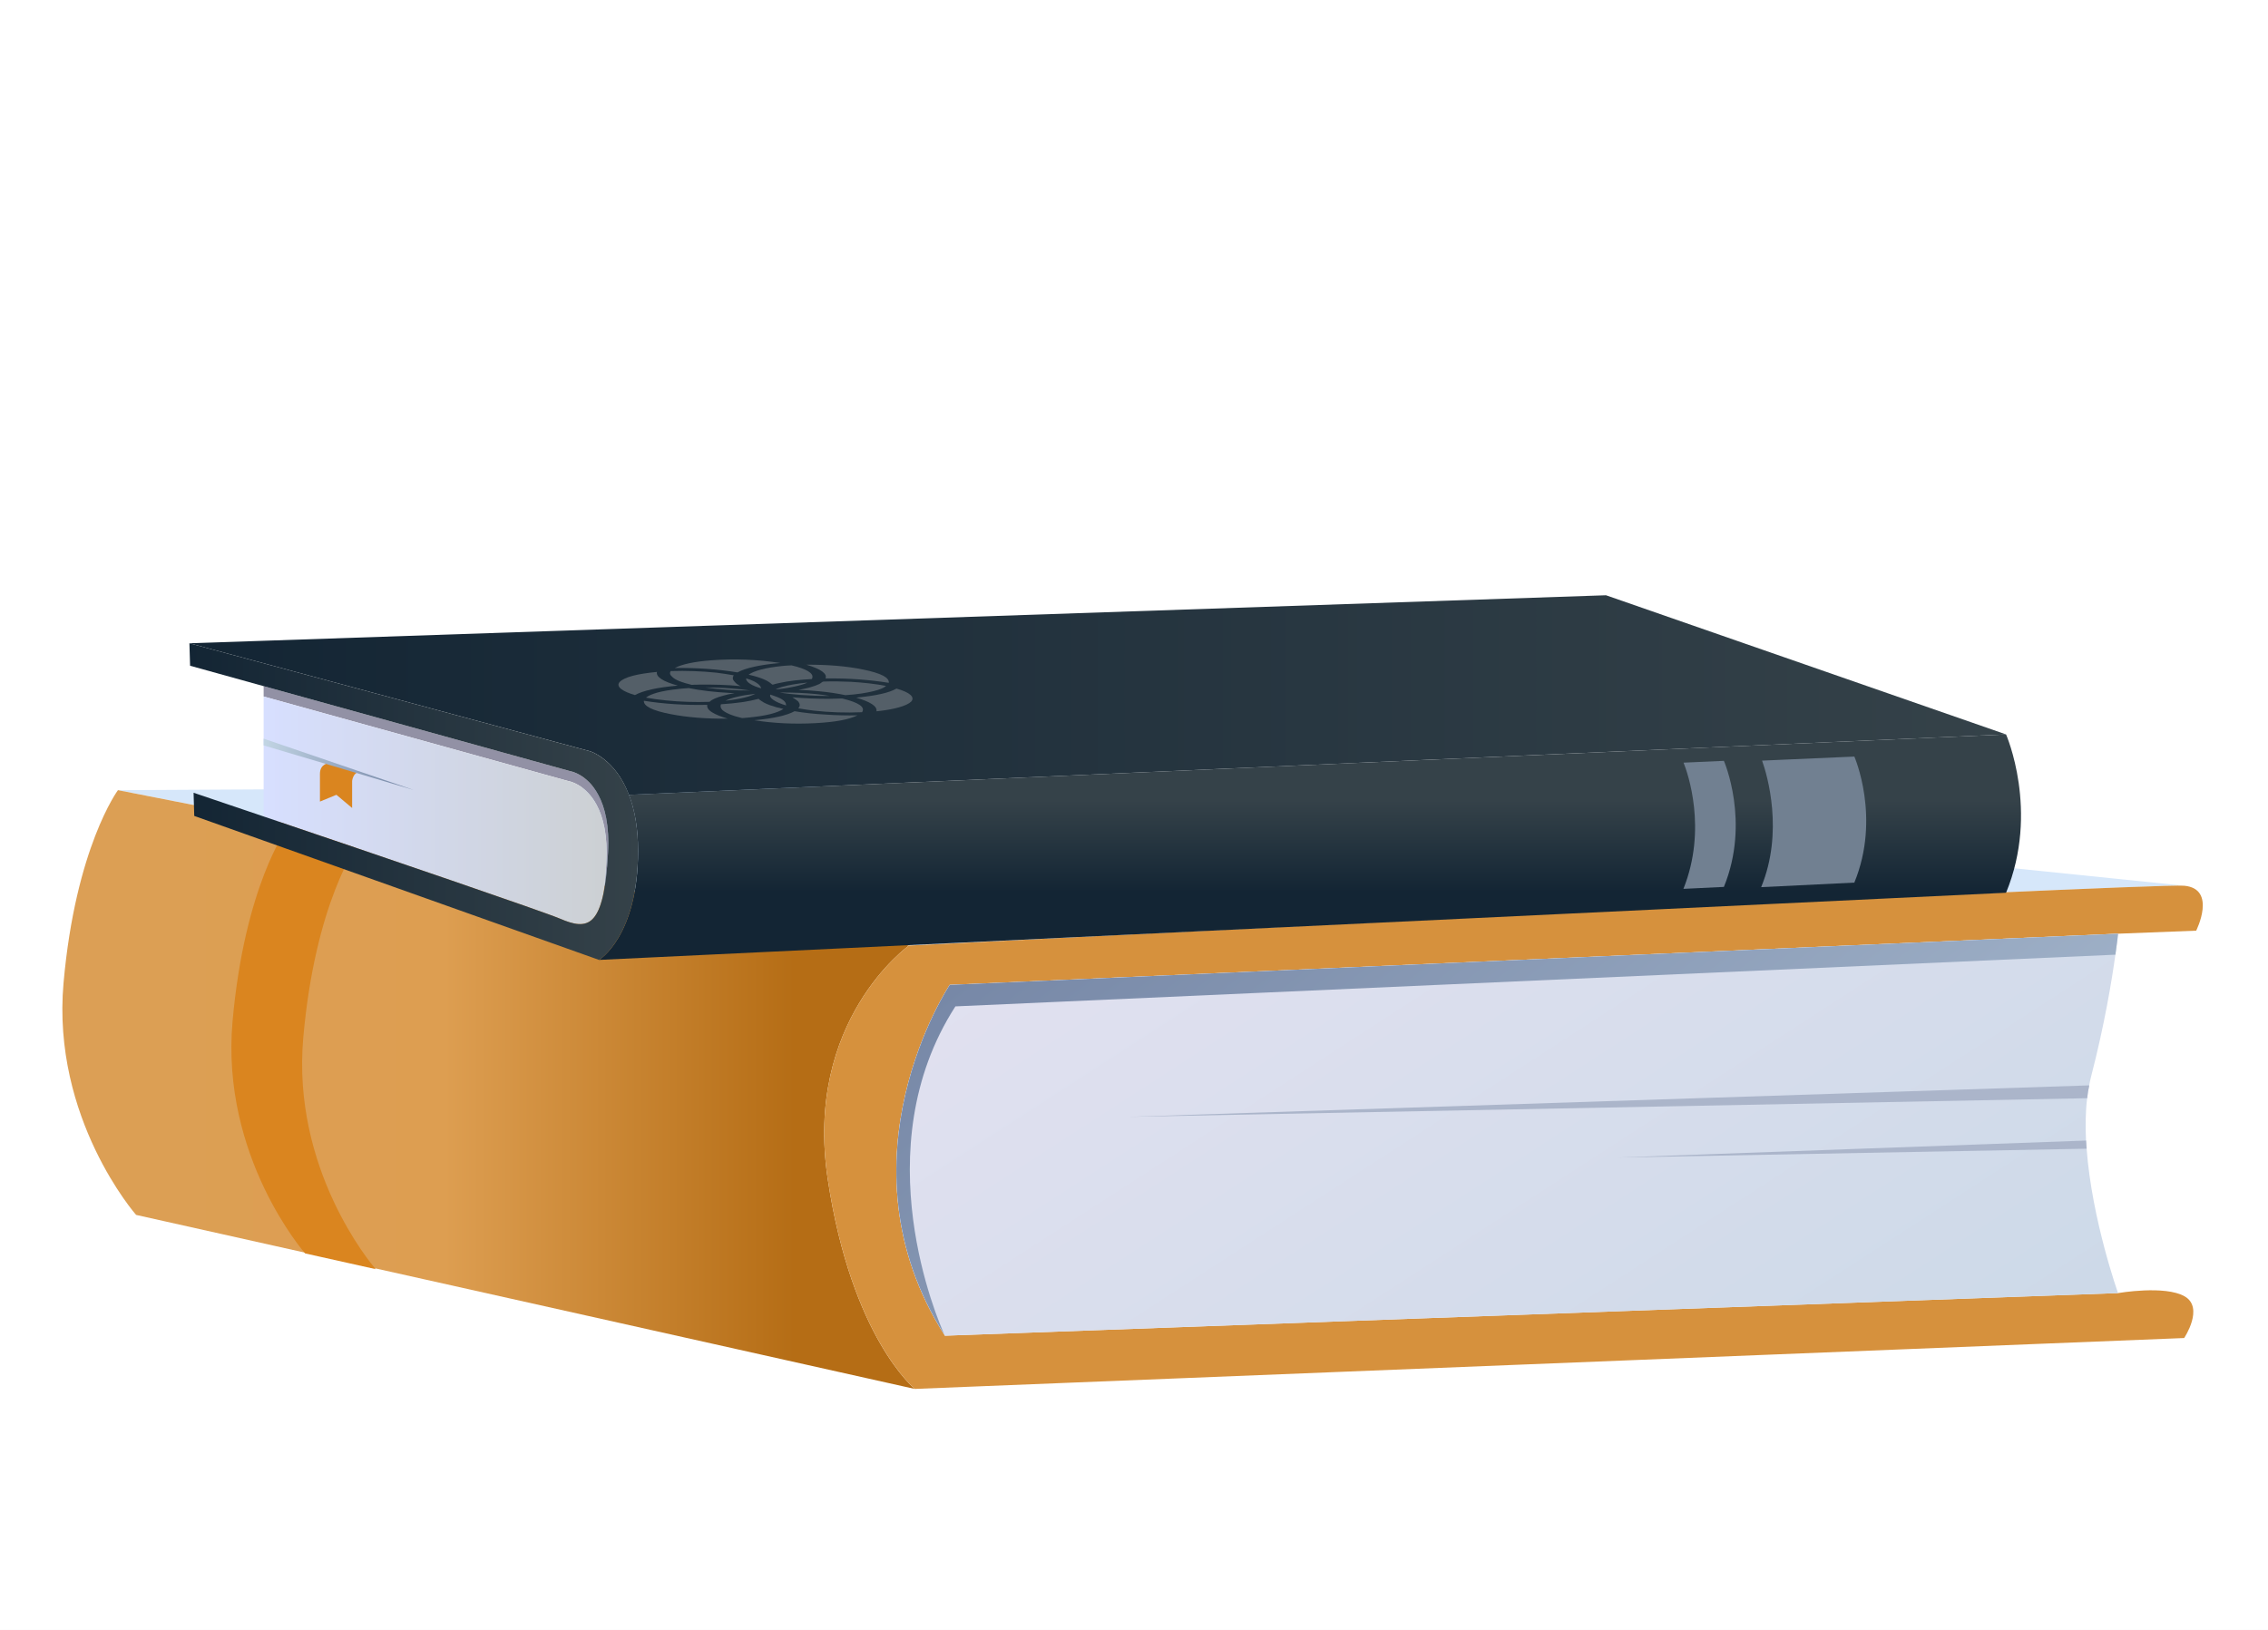
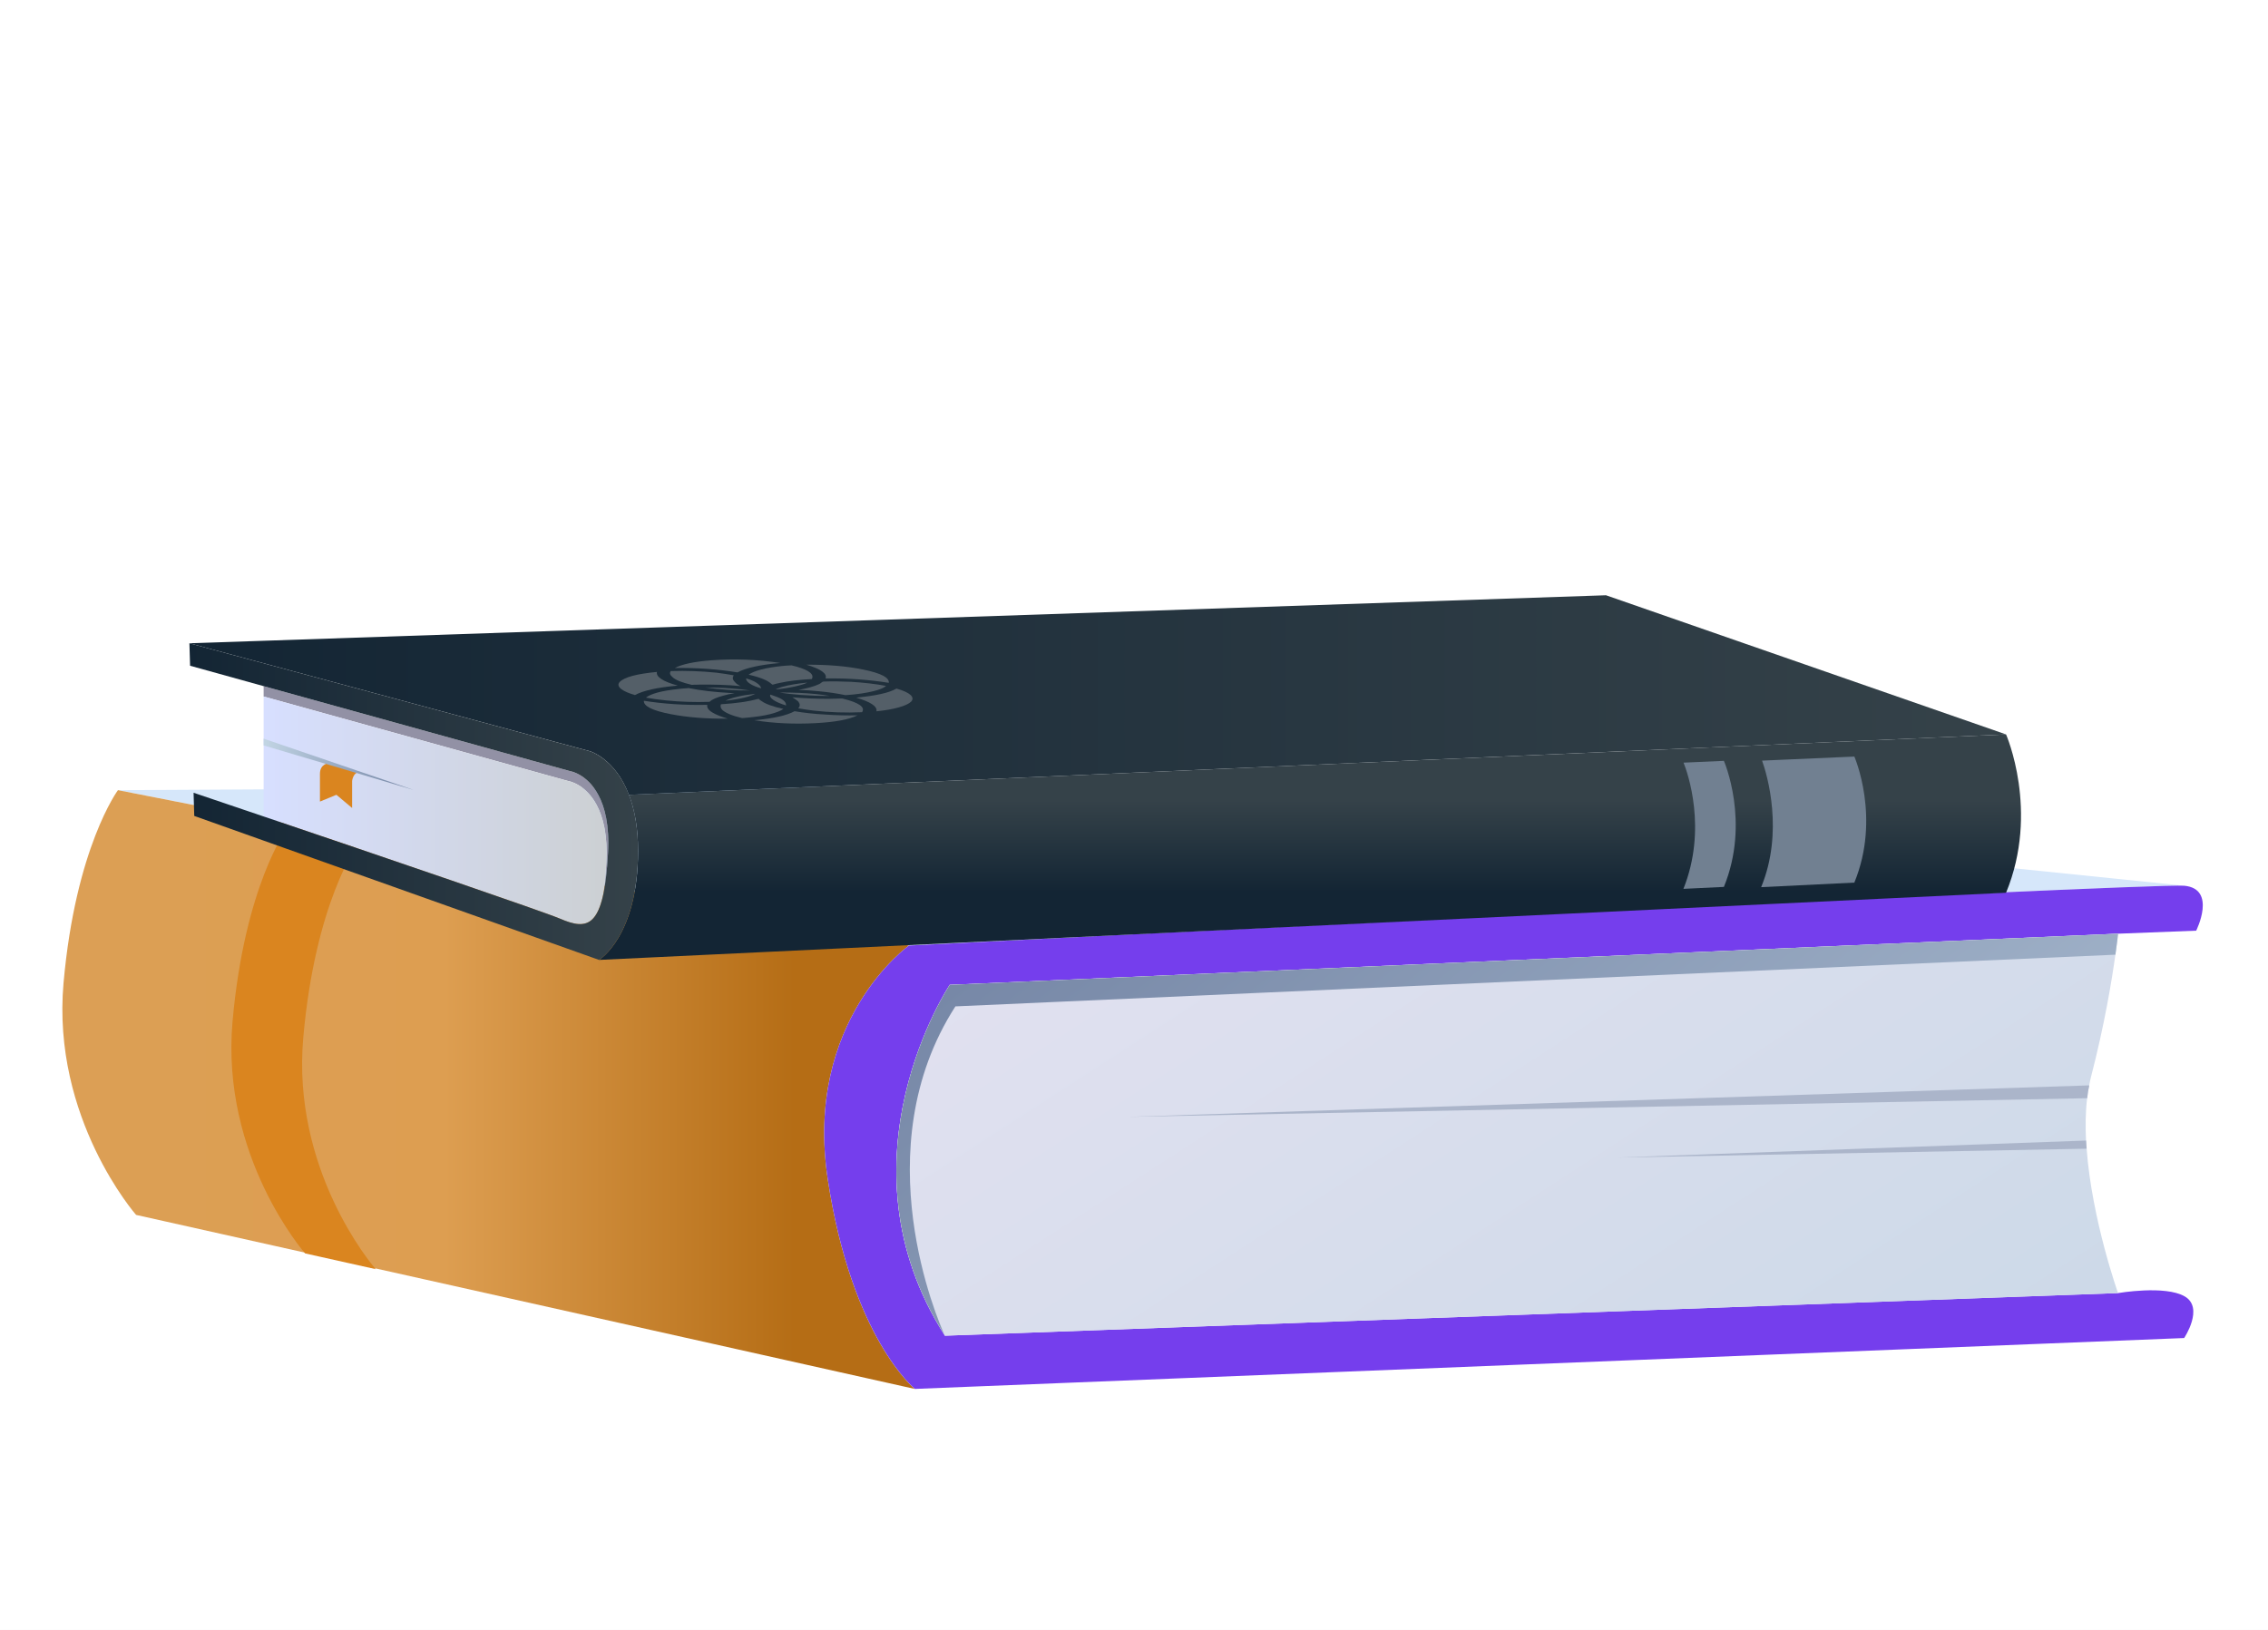
<svg xmlns="http://www.w3.org/2000/svg" width="128" height="92" viewBox="0 0 128 92" fill="none">
  <rect width="128" height="92" fill="white" />
  <path d="M123.265 49.995C121.397 49.824 51.296 53.373 51.296 53.373L6.656 44.6L67.411 44.265L123.265 49.995Z" fill="#D6E7FA" />
  <path d="M51.633 78.4L7.681 68.576C7.681 68.576 2.905 63.135 3.586 55.482C4.265 47.83 6.657 44.6 6.657 44.6L51.298 53.373C51.298 53.373 45.358 57.599 46.718 66.567C48.068 75.528 51.633 78.4 51.633 78.4Z" fill="url(#paint0_linear_3702_41383)" />
  <path d="M20.183 47.675C20.183 47.675 17.796 50.908 17.117 58.557C16.454 65.994 20.939 71.333 21.203 71.638L17.219 70.749C17.219 70.749 12.445 65.308 13.125 57.651C13.804 50.001 16.191 46.769 16.191 46.769" fill="#DA851F" />
-   <path d="M53.603 55.591C53.603 55.591 47.006 65.493 53.329 75.394L119.54 72.989C119.54 72.989 122.182 72.53 123.3 73.176C124.41 73.822 123.268 75.526 123.268 75.526L51.634 78.398C51.634 78.398 48.07 75.526 46.718 66.567C45.358 57.6 51.298 53.373 51.298 53.373C51.298 53.373 121.4 49.823 123.268 49.995C125.136 50.166 123.947 52.532 123.947 52.532L119.538 52.703L53.603 55.591Z" fill="#D6913D" />
+   <path d="M53.603 55.591C53.603 55.591 47.006 65.493 53.329 75.394L119.54 72.989C119.54 72.989 122.182 72.53 123.3 73.176C124.41 73.822 123.268 75.526 123.268 75.526L51.634 78.398C51.634 78.398 48.07 75.526 46.718 66.567C45.358 57.6 51.298 53.373 51.298 53.373C51.298 53.373 121.4 49.823 123.268 49.995C125.136 50.166 123.947 52.532 123.947 52.532L119.538 52.703L53.603 55.591Z" fill="#753EED" />
  <path d="M117.764 64.839C118.06 68.847 119.537 72.989 119.537 72.989L53.327 75.394C53.327 75.394 53.319 75.378 53.303 75.348C47.026 65.461 53.599 55.591 53.599 55.591L119.536 52.703C119.536 52.703 119.497 53.13 119.387 53.887C119.191 55.303 118.777 57.84 118.004 60.815C117.966 60.963 117.934 61.11 117.91 61.266C117.855 61.499 117.815 61.742 117.793 61.991C117.698 62.753 117.692 63.562 117.73 64.381C117.74 64.536 117.748 64.692 117.764 64.839Z" fill="url(#paint1_linear_3702_41383)" />
  <path d="M34.315 48.142C34.261 49.116 34.174 49.87 34.057 50.454C34.128 49.972 34.182 49.389 34.221 48.702C34.307 47.153 34.041 46.117 33.673 45.433C33.032 44.227 32.071 44.086 32.071 44.086L14.879 39.314V38.73L32.165 43.525C32.165 43.525 33.127 43.665 33.767 44.871C34.136 45.557 34.402 46.593 34.315 48.142Z" fill="#9291A5" />
  <path d="M34.221 48.701C34.182 49.385 34.126 49.969 34.057 50.453C34.057 50.461 34.057 50.469 34.049 50.477C33.634 52.423 32.814 52.376 31.603 51.855C30.65 51.45 21.78 48.423 14.879 46.087V39.315L32.072 44.088C32.072 44.088 33.033 44.228 33.674 45.435C34.041 46.116 34.307 47.151 34.221 48.701Z" fill="url(#paint2_linear_3702_41383)" />
  <path d="M113.217 50.392L33.807 54.183C33.807 54.183 36.011 52.869 36.011 48.026C36.011 46.687 35.799 45.652 35.495 44.865L113.217 41.455C113.217 41.455 115.116 45.782 113.217 50.392Z" fill="url(#paint3_linear_3702_41383)" />
  <path d="M104.654 49.819L99.395 50.076C99.206 50.264 99.395 50.076 99.395 50.076C100.679 46.965 99.744 43.756 99.447 42.934L104.655 42.705C104.654 42.706 106.163 46.148 104.654 49.819Z" fill="#718091" />
  <path d="M97.292 50.062L95.008 50.172C96.358 46.796 95.254 43.64 95.016 43.048L97.292 42.946C97.292 42.946 98.795 46.389 97.292 50.062Z" fill="#718091" />
  <path d="M113.218 41.455L35.495 44.865C34.714 42.818 33.299 42.405 33.299 42.405L10.69 36.309L14.879 36.169L90.638 33.6L113.218 41.455Z" fill="url(#paint4_linear_3702_41383)" />
  <path d="M36.011 48.024C36.011 52.865 33.807 54.182 33.807 54.182L14.879 47.448L10.963 46.055L10.925 44.747C12.098 45.144 13.442 45.604 14.88 46.086C21.781 48.422 30.651 51.449 31.604 51.854C33.182 52.53 34.089 52.414 34.316 48.141C34.403 46.591 34.137 45.556 33.768 44.871C33.128 43.665 32.166 43.525 32.166 43.525L14.879 38.73L10.728 37.578L10.69 36.309L33.299 42.405C33.299 42.405 36.011 43.191 36.011 48.024Z" fill="url(#paint5_linear_3702_41383)" />
  <path d="M63.652 63.041L117.796 61.989C117.82 61.74 117.858 61.499 117.913 61.265L63.652 63.041Z" fill="#ABB5CA" />
  <path d="M91.311 65.337L117.765 64.839C117.749 64.691 117.741 64.536 117.733 64.379L91.311 65.337Z" fill="#ABB5CA" />
  <path d="M119.538 52.704C119.538 52.704 119.499 53.132 119.389 53.888L53.921 56.806C48.717 64.879 52.96 74.587 53.304 75.349C47.028 65.463 53.601 55.592 53.601 55.592L119.538 52.704Z" fill="url(#paint6_linear_3702_41383)" />
  <path d="M18.568 43.075C18.568 43.075 18.057 43.099 18.057 43.681C18.057 44.263 18.057 45.245 18.057 45.245L18.987 44.863L19.873 45.608V44.083C19.873 44.083 19.918 43.635 20.234 43.59L18.568 43.075Z" fill="#DA851F" />
  <path d="M23.35 44.591L14.879 42.076V41.694L23.35 44.591Z" fill="url(#paint7_linear_3702_41383)" />
  <path d="M44.036 37.422C42.875 37.524 42.084 37.704 41.621 37.954C40.556 37.776 39.343 37.688 38.084 37.706C38.495 37.49 39.168 37.348 40.123 37.273C41.461 37.169 42.726 37.224 44.036 37.422Z" fill="#545F68" />
  <path d="M45.847 38.254C45.837 38.27 45.827 38.288 45.839 38.296C45.835 38.302 45.83 38.307 45.826 38.311C45.818 38.319 45.812 38.324 45.819 38.329C45.094 38.368 44.491 38.441 44.016 38.546C43.852 38.58 43.722 38.61 43.605 38.648L43.546 38.612C43.34 38.412 42.915 38.232 42.25 38.082C42.572 37.854 43.21 37.691 44.129 37.594C44.249 37.579 44.414 37.57 44.546 37.563L44.677 37.557C45.536 37.761 45.912 38.001 45.847 38.254Z" fill="#545F68" />
  <path d="M40.822 39.266C40.993 39.217 41.2 39.166 41.461 39.127C41.435 39.126 41.409 39.125 41.383 39.123L41.347 39.122C41.307 39.12 41.267 39.118 41.227 39.116C40.373 39.071 39.546 38.979 38.859 38.837C38.805 38.848 38.739 38.851 38.673 38.854C38.508 38.864 38.388 38.878 38.268 38.893C37.349 38.99 36.743 39.151 36.455 39.378C36.804 39.44 37.174 39.494 37.597 39.536C38.366 39.615 39.197 39.644 40.046 39.615C40.168 39.486 40.443 39.367 40.822 39.266Z" fill="#545F68" />
  <path d="M45.936 40.112C46.808 40.211 47.716 40.242 48.652 40.201C48.847 39.915 48.482 39.66 47.545 39.429H47.401C47.203 39.438 46.994 39.441 46.784 39.445C46.109 39.448 45.422 39.419 44.721 39.36L44.722 39.361L44.723 39.361C44.85 39.442 44.955 39.509 45.05 39.593C45.15 39.724 45.172 39.853 45.052 39.981C45.355 40.037 45.667 40.078 45.936 40.112Z" fill="#545F68" />
  <path d="M41.481 38.503C41.337 38.366 41.326 38.245 41.414 38.119C41.11 38.063 40.786 38.015 40.427 37.969C39.582 37.884 38.737 37.849 37.856 37.879C37.778 37.988 37.81 38.1 37.941 38.206C38.101 38.377 38.479 38.526 39.043 38.658L39.208 38.648C39.275 38.653 39.359 38.648 39.423 38.645L39.424 38.645L39.45 38.644C40.256 38.633 41.042 38.655 41.8 38.728C41.65 38.657 41.533 38.581 41.481 38.503Z" fill="#545F68" />
  <path d="M38.25 38.7C37.089 38.802 36.298 38.982 35.835 39.233C35.187 39.049 34.71 38.767 34.982 38.484C35.267 38.21 35.958 38.036 37.076 37.927C37.012 38.208 37.424 38.47 38.25 38.7Z" fill="#545F68" />
  <path d="M41.071 40.565C40.674 40.448 40.374 40.327 40.176 40.199C39.964 40.065 39.886 39.923 39.918 39.785C38.638 39.813 37.438 39.73 36.339 39.555C36.31 39.855 36.82 40.112 37.843 40.308C38.777 40.493 39.88 40.579 41.071 40.565Z" fill="#545F68" />
  <path d="M48.496 38.349C49.063 38.392 49.634 38.459 50.161 38.543C50.199 38.25 49.735 37.999 48.688 37.788C47.788 37.602 46.72 37.512 45.515 37.52C46.322 37.76 46.699 38.023 46.592 38.296C47.22 38.286 47.851 38.302 48.496 38.349Z" fill="#545F68" />
  <path d="M50.01 38.72C49.866 38.834 49.653 38.926 49.318 39.008C48.908 39.11 48.395 39.194 47.715 39.239C47.287 39.148 46.771 39.071 46.225 39.019C45.845 38.982 45.478 38.953 45.068 38.942C45.568 38.851 45.946 38.749 46.233 38.613C46.276 38.595 46.308 38.569 46.34 38.544L46.351 38.536C46.355 38.533 46.359 38.53 46.363 38.527C46.371 38.52 46.379 38.514 46.388 38.508C46.389 38.508 46.391 38.507 46.392 38.506L46.394 38.505L46.396 38.504C46.399 38.502 46.402 38.5 46.405 38.498C46.418 38.49 46.434 38.479 46.473 38.471C46.979 38.452 47.533 38.463 48.032 38.486C48.745 38.529 49.437 38.605 50.01 38.72Z" fill="#545F68" />
  <path d="M42.226 40.504C43.224 40.41 43.86 40.247 44.216 40.017C43.618 39.887 43.196 39.732 42.97 39.566C42.912 39.529 42.842 39.483 42.816 39.445C42.266 39.596 41.568 39.698 40.688 39.753C40.644 39.859 40.663 39.965 40.773 40.08C40.966 40.247 41.312 40.399 41.876 40.531L41.975 40.526C42.02 40.524 42.055 40.52 42.09 40.516C42.132 40.511 42.172 40.507 42.226 40.504Z" fill="#545F68" />
  <path d="M48.392 40.377C47.939 40.611 47.133 40.76 46.045 40.817L46.012 40.819C44.825 40.882 43.67 40.83 42.571 40.654C43.634 40.557 44.403 40.386 44.845 40.145C45.384 40.238 45.988 40.303 46.609 40.335C47.21 40.375 47.807 40.392 48.392 40.377Z" fill="#545F68" />
  <path d="M49.464 40.15C50.451 40.049 51.172 39.85 51.426 39.601C51.647 39.354 51.369 39.086 50.595 38.867C50.385 38.984 50.117 39.087 49.717 39.173C49.35 39.258 48.881 39.323 48.322 39.378C49.116 39.611 49.528 39.871 49.464 40.15Z" fill="#545F68" />
  <path d="M44.36 39.791C44.362 39.792 44.363 39.794 44.364 39.795C44.364 39.796 44.364 39.797 44.364 39.798C44.364 39.799 44.363 39.8 44.363 39.801C44.362 39.807 44.36 39.813 44.374 39.823C43.705 39.623 43.383 39.374 43.479 39.207C43.497 39.214 43.516 39.22 43.534 39.227L43.564 39.237L43.599 39.249C43.639 39.263 43.679 39.277 43.719 39.291C44.174 39.445 44.367 39.612 44.36 39.791Z" fill="#545F68" />
  <path d="M44.011 39.09C44.605 39.196 45.72 39.29 46.813 39.28C46.318 39.193 45.771 39.142 45.151 39.111C44.73 39.092 44.365 39.087 44.011 39.09Z" fill="#545F68" />
  <path d="M45.562 38.529C45.299 38.68 44.41 38.865 43.774 38.915C43.847 38.87 43.987 38.822 44.126 38.775C44.523 38.664 45.002 38.583 45.562 38.529Z" fill="#545F68" />
  <path d="M42.96 38.854C42.942 38.775 42.891 38.696 42.795 38.612C42.652 38.498 42.444 38.387 42.114 38.293C42.077 38.497 42.462 38.719 42.96 38.854Z" fill="#545F68" />
  <path d="M42.331 38.976C41.448 38.982 40.602 38.921 39.806 38.803C40.203 38.806 40.834 38.821 41.292 38.862C41.693 38.889 42.039 38.928 42.331 38.976Z" fill="#545F68" />
  <path d="M40.946 39.552C41.778 39.467 42.382 39.304 42.624 39.162C42.231 39.209 41.882 39.26 41.6 39.331C41.308 39.395 41.105 39.47 40.946 39.552Z" fill="#545F68" />
  <defs>
    <linearGradient id="paint0_linear_3702_41383" x1="3.52" y1="61.499" x2="51.633" y2="61.499" gradientUnits="userSpaceOnUse">
      <stop stop-color="#DC9F55" />
      <stop offset="0.448" stop-color="#DD9E51" />
      <stop offset="0.859" stop-color="#B56D15" />
    </linearGradient>
    <linearGradient id="paint1_linear_3702_41383" x1="114.728" y1="107.446" x2="68.805" y2="36.453" gradientUnits="userSpaceOnUse">
      <stop offset="0.001" stop-color="#C2D5E4" />
      <stop offset="1" stop-color="#E4E2F1" />
    </linearGradient>
    <linearGradient id="paint2_linear_3702_41383" x1="14.878" y1="45.737" x2="34.237" y2="45.737" gradientUnits="userSpaceOnUse">
      <stop stop-color="#D7DFFF" />
      <stop offset="1" stop-color="#CCD0D3" />
    </linearGradient>
    <linearGradient id="paint3_linear_3702_41383" x1="73.934" y1="50.338" x2="73.934" y2="45.195" gradientUnits="userSpaceOnUse">
      <stop stop-color="#132534" />
      <stop offset="1" stop-color="#354249" />
    </linearGradient>
    <linearGradient id="paint4_linear_3702_41383" x1="10.69" y1="39.233" x2="113.217" y2="39.233" gradientUnits="userSpaceOnUse">
      <stop stop-color="#132534" />
      <stop offset="1" stop-color="#354249" />
    </linearGradient>
    <linearGradient id="paint5_linear_3702_41383" x1="10.69" y1="45.246" x2="36.011" y2="45.246" gradientUnits="userSpaceOnUse">
      <stop stop-color="#132534" />
      <stop offset="1" stop-color="#354249" />
    </linearGradient>
    <linearGradient id="paint6_linear_3702_41383" x1="116.028" y1="101.941" x2="67.253" y2="38.982" gradientUnits="userSpaceOnUse">
      <stop offset="0.001" stop-color="#C2D5E4" />
      <stop offset="0.312" stop-color="#A8BACF" />
      <stop offset="1" stop-color="#7283A3" />
    </linearGradient>
    <linearGradient id="paint7_linear_3702_41383" x1="14.878" y1="43.143" x2="23.35" y2="43.143" gradientUnits="userSpaceOnUse">
      <stop offset="0.001" stop-color="#C2D5E4" />
      <stop offset="0.312" stop-color="#A8BACF" />
      <stop offset="1" stop-color="#7283A3" />
    </linearGradient>
  </defs>
</svg>
